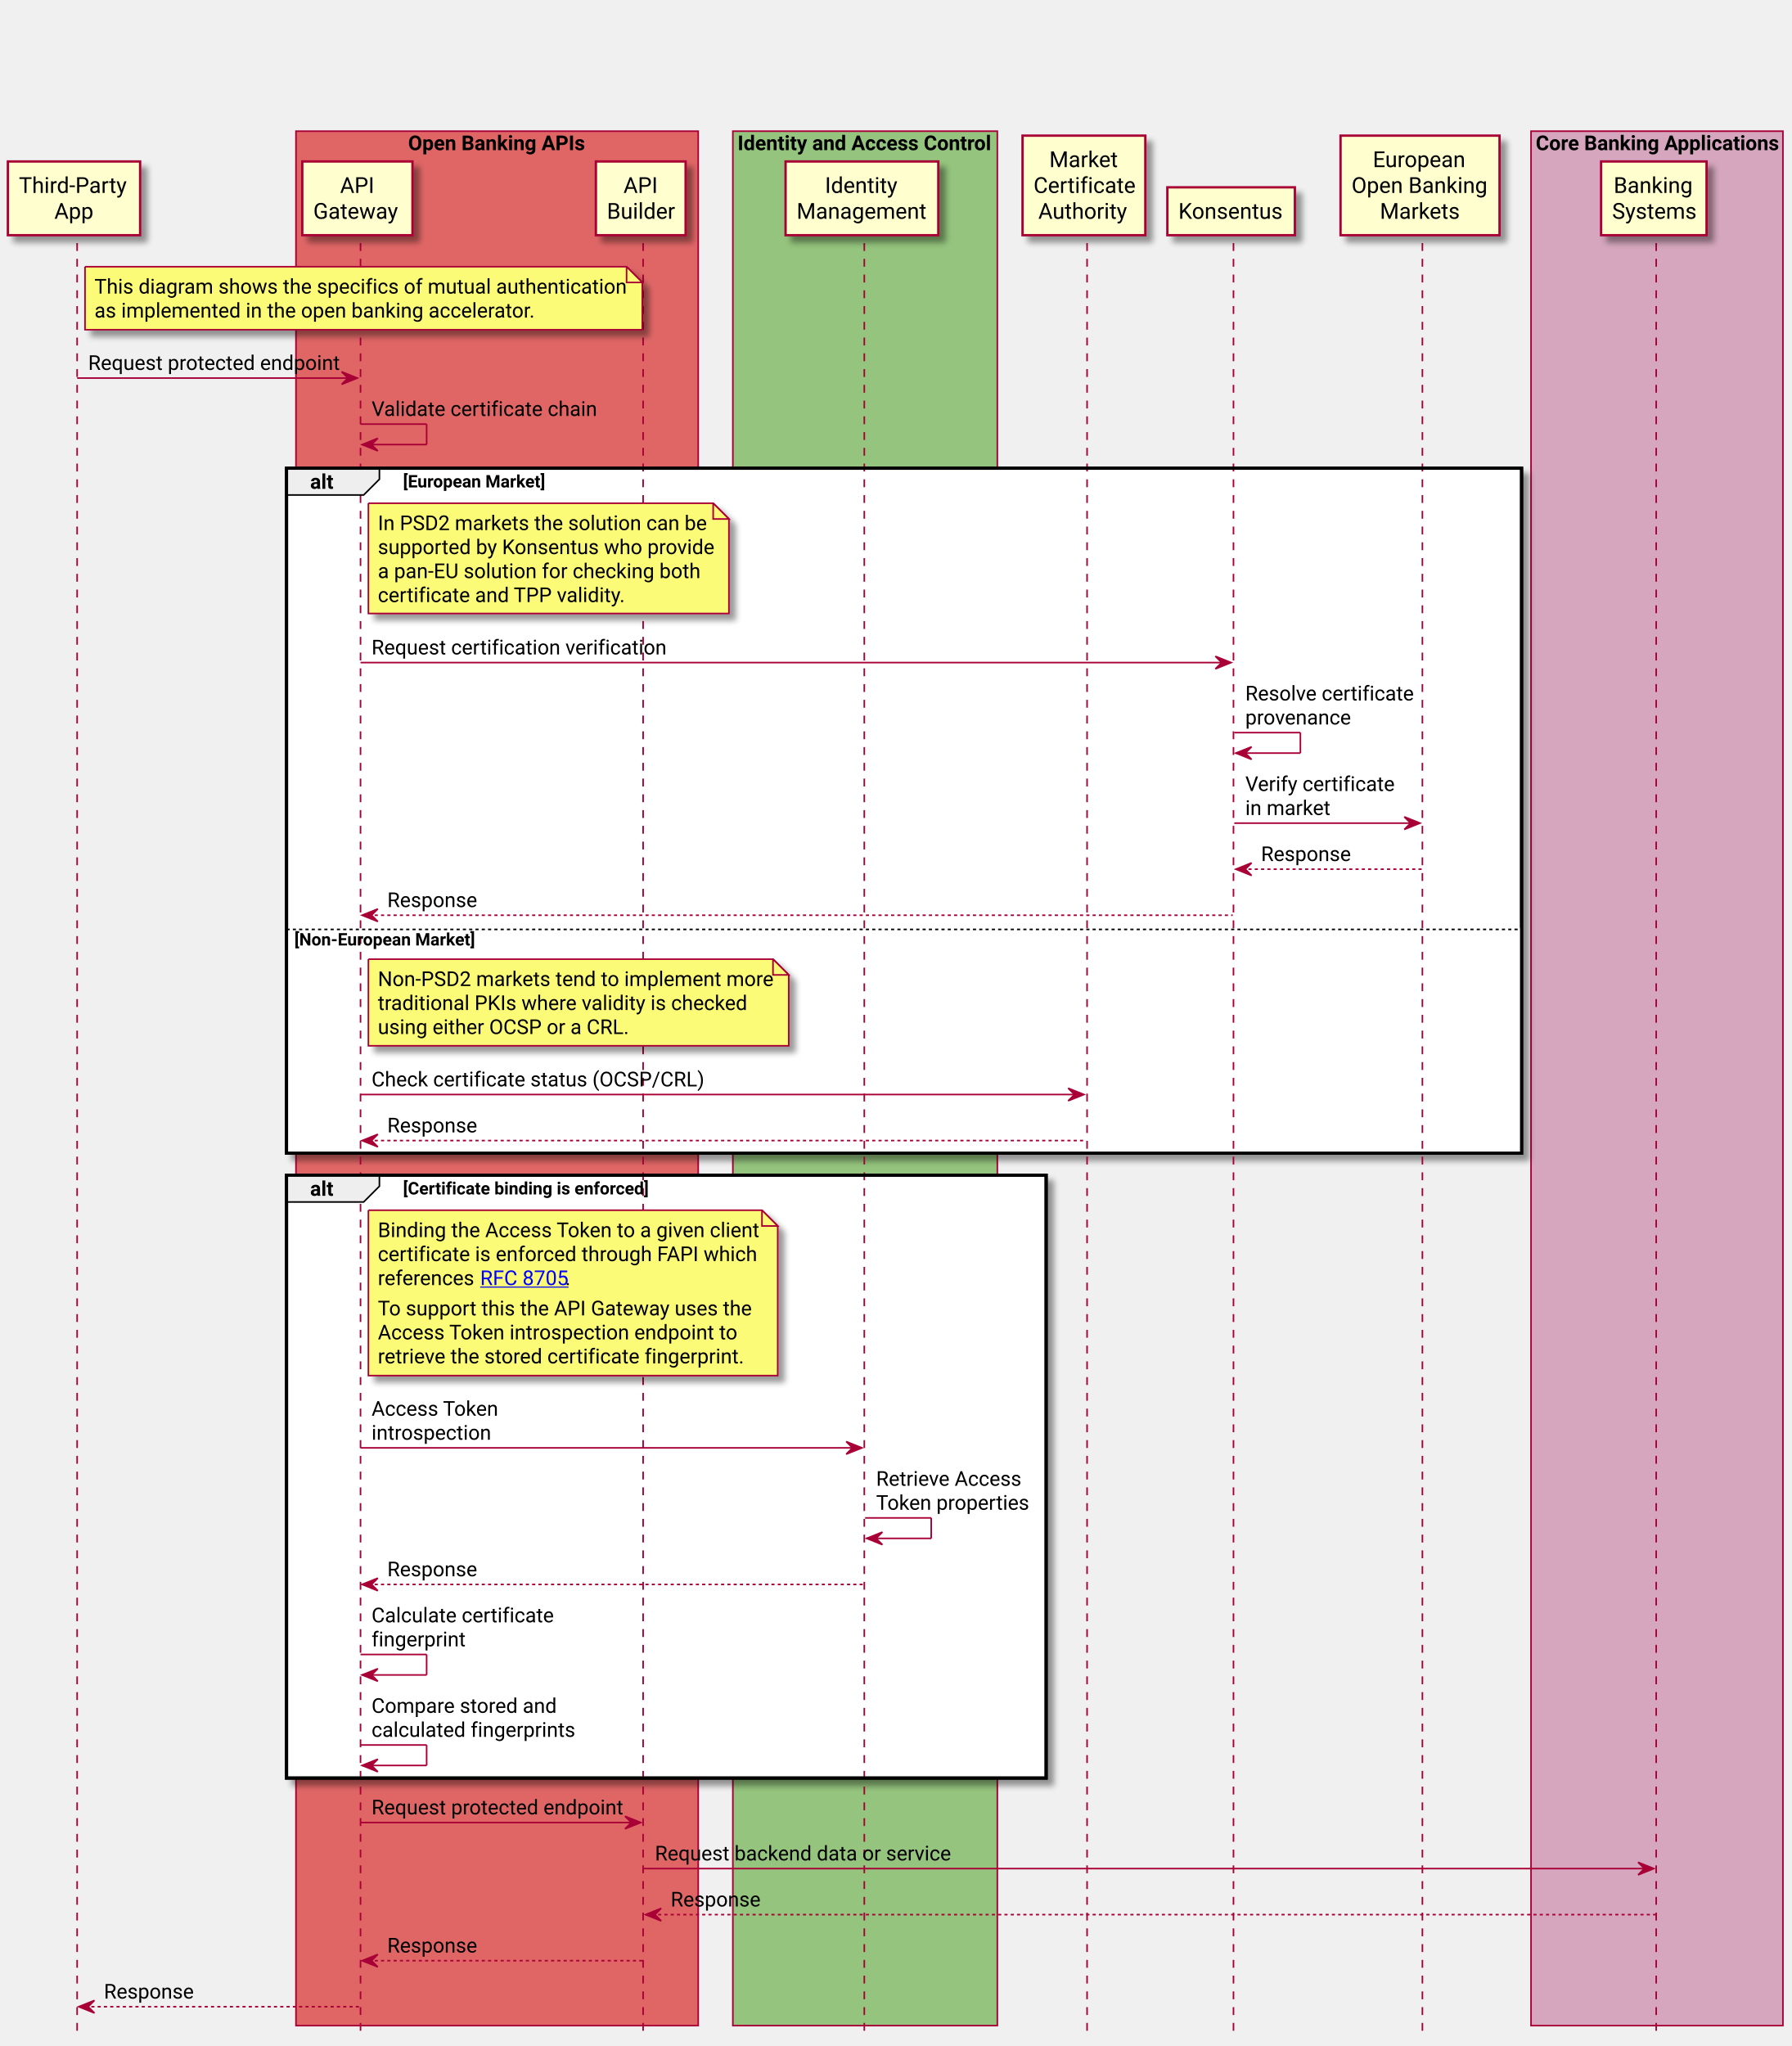
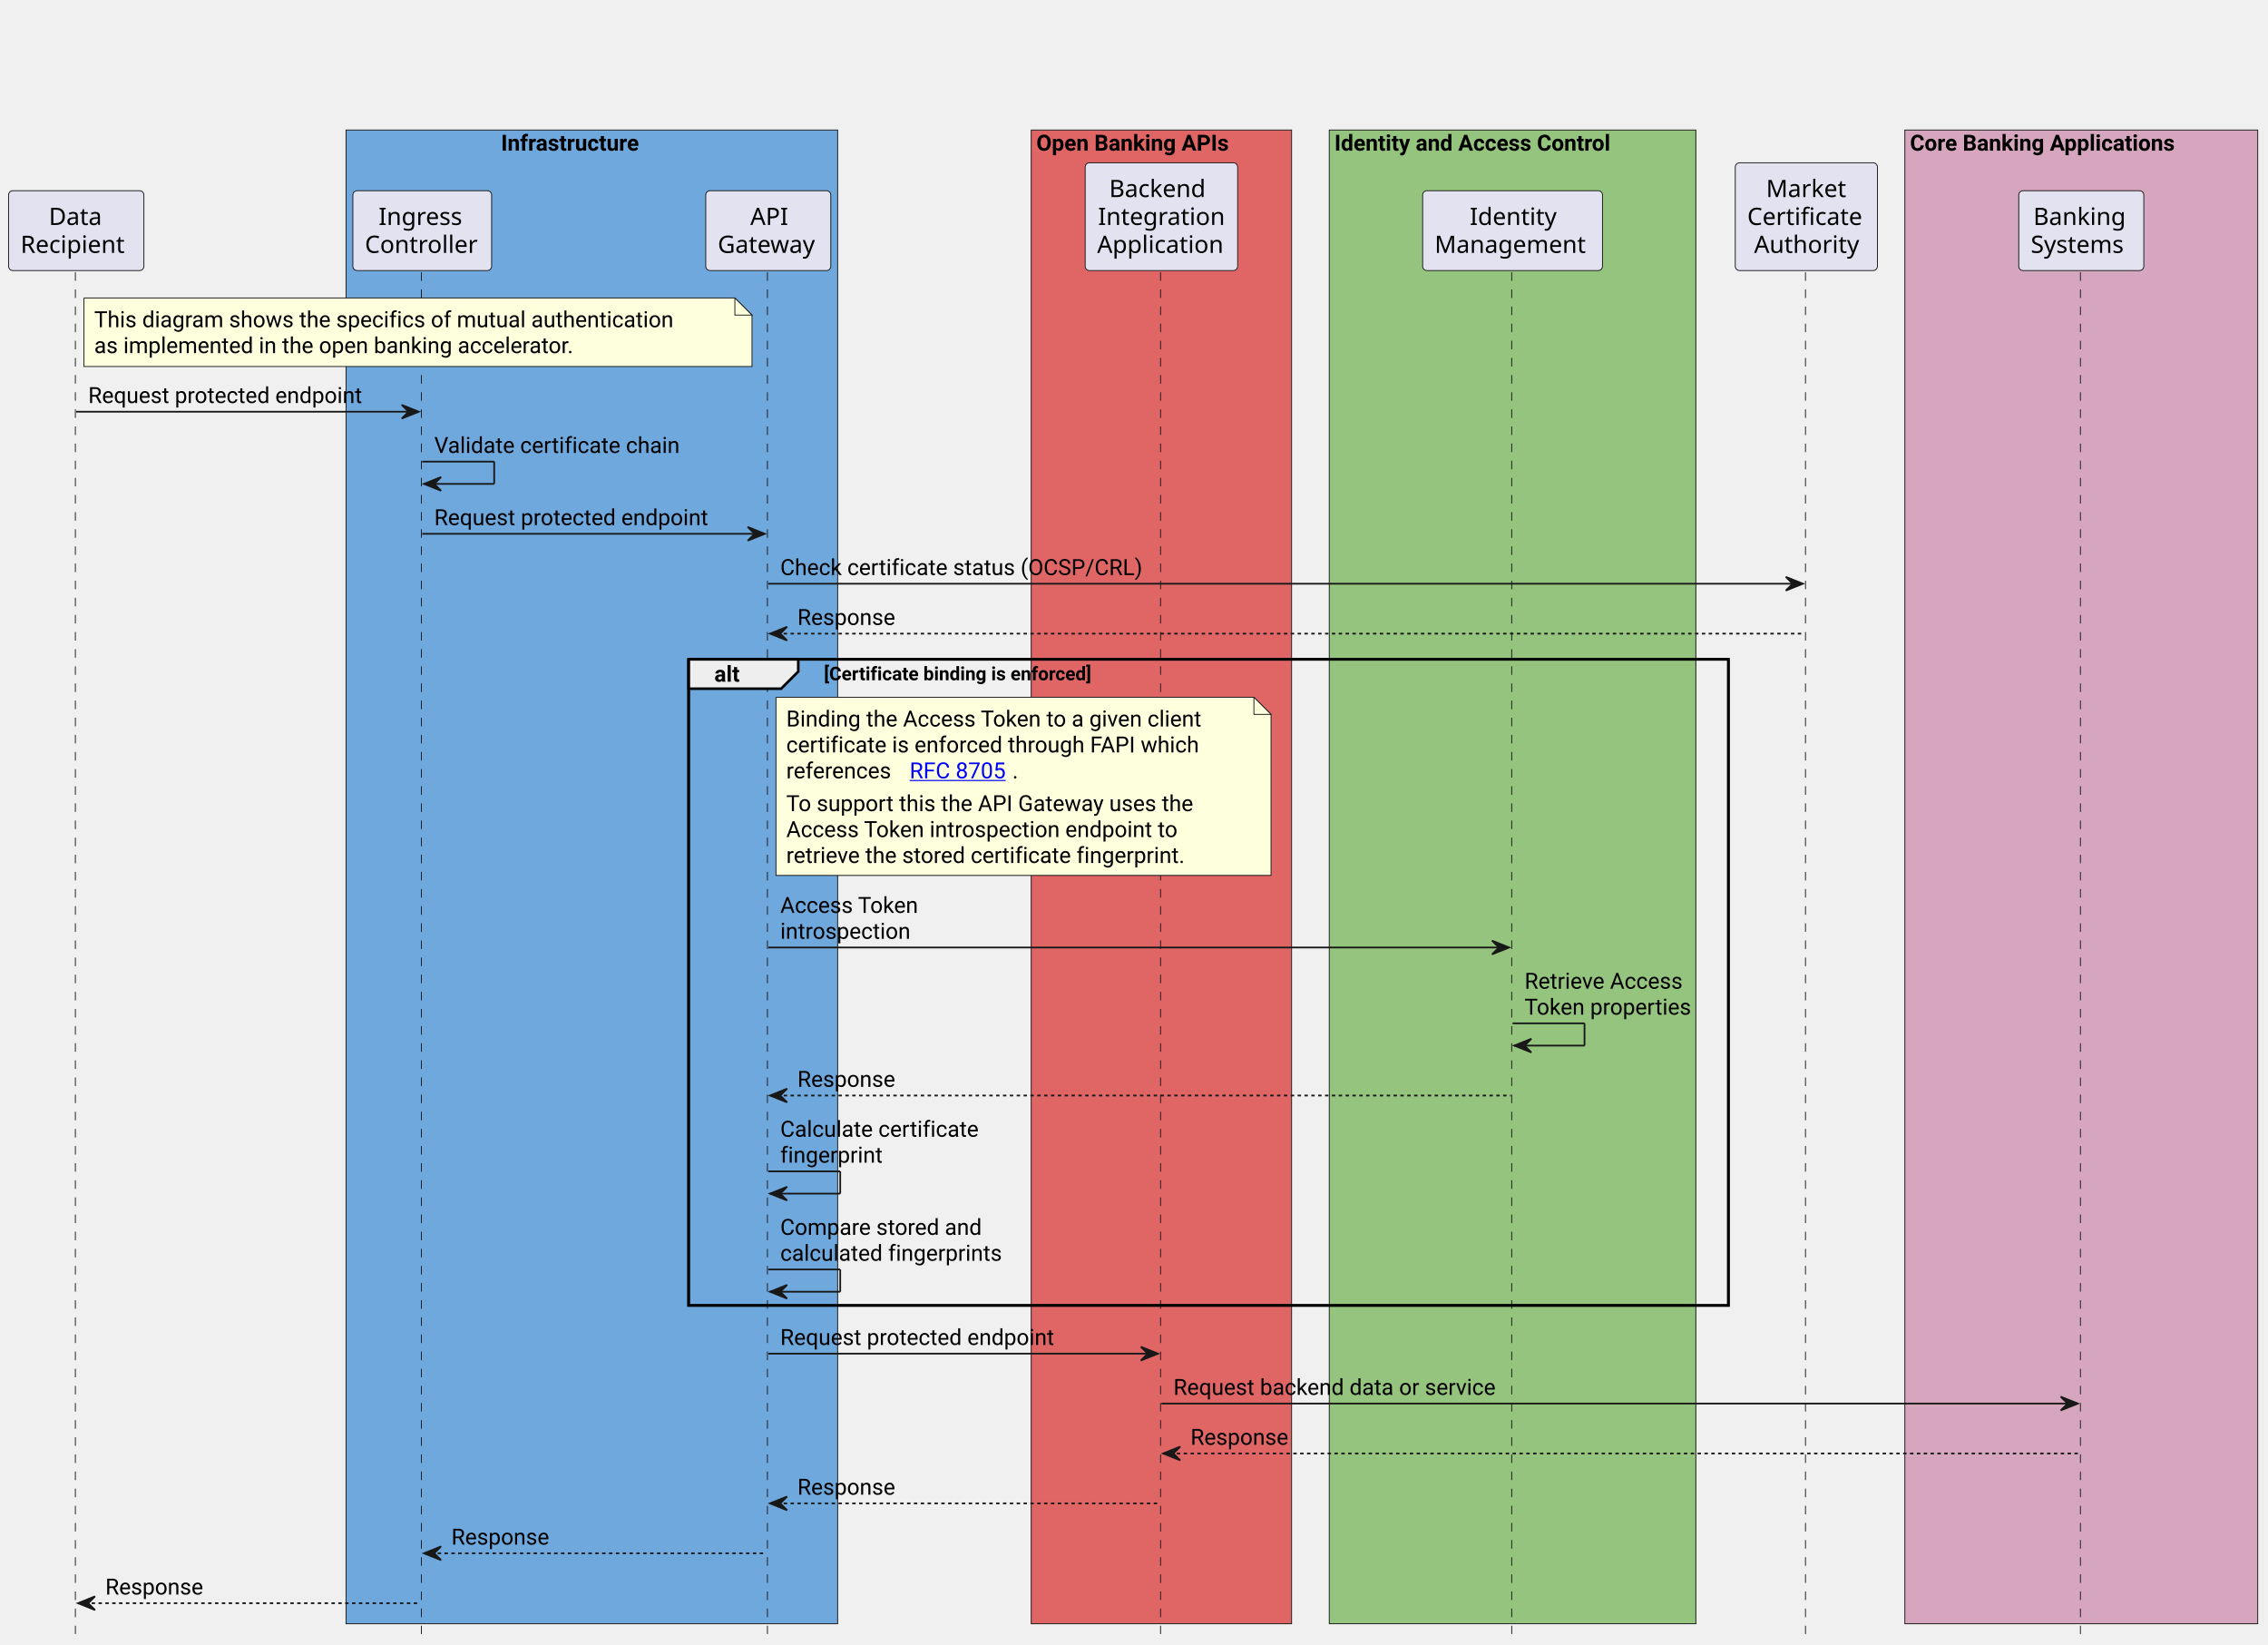
- <svg xmlns="http://www.w3.org/2000/svg" xmlns:xlink="http://www.w3.org/1999/xlink" contentScriptType="application/ecmascript" contentStyleType="text/css" height="1299px" preserveAspectRatio="none" style="width:1100px;height:1256px;background:#FFFFFF;" version="1.1" viewBox="0 0 1138 1299" width="1138px" zoomAndPan="magnify">
-   <defs>
-     <filter height="300%" id="fhrk6dgtwgi6b" width="300%" x="-1" y="-1">
-       <feGaussianBlur result="blurOut" stdDeviation="2.0" />
-       <feColorMatrix in="blurOut" result="blurOut2" type="matrix" values="0 0 0 0 0 0 0 0 0 0 0 0 0 0 0 0 0 0 .4 0" />
-       <feOffset dx="4.0" dy="4.0" in="blurOut2" result="blurOut3" />
-       <feBlend in="SourceGraphic" in2="blurOut3" mode="normal" />
-     </filter>
-   </defs>
+ <svg xmlns="http://www.w3.org/2000/svg" xmlns:xlink="http://www.w3.org/1999/xlink" contentStyleType="text/css" height="960px" preserveAspectRatio="none" style="width:1324px;height:960px;background:#FFFFFF;" version="1.1" viewBox="0 0 1324 960" width="1324px" zoomAndPan="magnify">
+   <defs />
  <g>
-     <text fill="#000000" font-family="Roboto" font-size="18" lengthAdjust="spacing" textLength="0" x="573.75" y="28.699" />
-     <text fill="#000000" font-family="Roboto" font-size="18" lengthAdjust="spacing" textLength="0" x="573.75" y="49.793" />
-     <text fill="#000000" font-family="Roboto" font-size="18" lengthAdjust="spacing" textLength="0" x="573.75" y="70.887" />
-     <rect fill="#E06666" height="1202.781" style="stroke:#A80036;stroke-width:1.0;" width="255.5" x="188" y="83.281" />
-     <text fill="#000000" font-family="Roboto" font-size="13" font-weight="bold" lengthAdjust="spacing" textLength="110" x="259.25" y="95.342">Open Banking APIs</text>
-     <rect fill="#94C47D" height="1202.781" style="stroke:#A80036;stroke-width:1.0;" width="168" x="465.5" y="83.281" />
-     <text fill="#000000" font-family="Roboto" font-size="13" font-weight="bold" lengthAdjust="spacing" textLength="159" x="468.5" y="95.342">Identity and Access Control</text>
-     <rect fill="#D5A6BD" height="1202.781" style="stroke:#A80036;stroke-width:1.0;" width="160" x="972.5" y="83.281" />
-     <text fill="#000000" font-family="Roboto" font-size="13" font-weight="bold" lengthAdjust="spacing" textLength="151" x="975.5" y="95.342">Core Banking Applications</text>
-     <rect fill="#FFFFFF" filter="url(#fhrk6dgtwgi6b)" height="434.875" style="stroke:#000000;stroke-width:2.0;" width="784.5" x="182" y="297.266" />
-     <rect fill="#FFFFFF" height="143.062" style="stroke:none;stroke-width:1.0;" width="784.5" x="182" y="589.078" />
-     <rect fill="#FFFFFF" filter="url(#fhrk6dgtwgi6b)" height="382.75" style="stroke:#000000;stroke-width:2.0;" width="482.5" x="182" y="746.141" />
-     <line style="stroke:#A80036;stroke-width:1.0;stroke-dasharray:5.0,5.0;" x1="49" x2="49" y1="154.328" y2="1292.062" />
-     <line style="stroke:#A80036;stroke-width:1.0;stroke-dasharray:5.0,5.0;" x1="229" x2="229" y1="154.328" y2="1292.062" />
-     <line style="stroke:#A80036;stroke-width:1.0;stroke-dasharray:5.0,5.0;" x1="408.5" x2="408.5" y1="154.328" y2="1292.062" />
-     <line style="stroke:#A80036;stroke-width:1.0;stroke-dasharray:5.0,5.0;" x1="549" x2="549" y1="154.328" y2="1292.062" />
-     <line style="stroke:#A80036;stroke-width:1.0;stroke-dasharray:5.0,5.0;" x1="690.5" x2="690.5" y1="154.328" y2="1292.062" />
-     <line style="stroke:#A80036;stroke-width:1.0;stroke-dasharray:5.0,5.0;" x1="783.5" x2="783.5" y1="154.328" y2="1292.062" />
-     <line style="stroke:#A80036;stroke-width:1.0;stroke-dasharray:5.0,5.0;" x1="903.5" x2="903.5" y1="154.328" y2="1292.062" />
-     <line style="stroke:#A80036;stroke-width:1.0;stroke-dasharray:5.0,5.0;" x1="1052" x2="1052" y1="154.328" y2="1292.062" />
-     <rect fill="#FEFECE" filter="url(#fhrk6dgtwgi6b)" height="46.812" style="stroke:#A80036;stroke-width:1.5;" width="84" x="5" y="102.516" />
-     <text fill="#000000" font-family="Roboto" font-size="14" lengthAdjust="spacing" textLength="70" x="12" y="122.504">Third-Party</text>
-     <text fill="#000000" font-family="Roboto" font-size="14" lengthAdjust="spacing" textLength="25" x="34.5" y="138.91">App</text>
-     <rect fill="#FEFECE" filter="url(#fhrk6dgtwgi6b)" height="46.812" style="stroke:#A80036;stroke-width:1.5;" width="70" x="192" y="102.516" />
-     <text fill="#000000" font-family="Roboto" font-size="14" lengthAdjust="spacing" textLength="22" x="216" y="122.504">API</text>
-     <text fill="#000000" font-family="Roboto" font-size="14" lengthAdjust="spacing" textLength="56" x="199" y="138.91">Gateway</text>
-     <rect fill="#FEFECE" filter="url(#fhrk6dgtwgi6b)" height="46.812" style="stroke:#A80036;stroke-width:1.5;" width="57" x="378.5" y="102.516" />
-     <text fill="#000000" font-family="Roboto" font-size="14" lengthAdjust="spacing" textLength="22" x="396" y="122.504">API</text>
-     <text fill="#000000" font-family="Roboto" font-size="14" lengthAdjust="spacing" textLength="43" x="385.5" y="138.91">Builder</text>
-     <rect fill="#FEFECE" filter="url(#fhrk6dgtwgi6b)" height="46.812" style="stroke:#A80036;stroke-width:1.5;" width="97" x="499" y="102.516" />
-     <text fill="#000000" font-family="Roboto" font-size="14" lengthAdjust="spacing" textLength="47" x="524" y="122.504">Identity</text>
-     <text fill="#000000" font-family="Roboto" font-size="14" lengthAdjust="spacing" textLength="83" x="506" y="138.91">Management</text>
-     <rect fill="#FEFECE" filter="url(#fhrk6dgtwgi6b)" height="63.219" style="stroke:#A80036;stroke-width:1.5;" width="78" x="649.5" y="86.109" />
-     <text fill="#000000" font-family="Roboto" font-size="14" lengthAdjust="spacing" textLength="44" x="666.5" y="106.098">Market</text>
-     <text fill="#000000" font-family="Roboto" font-size="14" lengthAdjust="spacing" textLength="64" x="656.5" y="122.504">Certificate</text>
-     <text fill="#000000" font-family="Roboto" font-size="14" lengthAdjust="spacing" textLength="58" x="659.5" y="138.91">Authority</text>
-     <rect fill="#FEFECE" filter="url(#fhrk6dgtwgi6b)" height="30.406" style="stroke:#A80036;stroke-width:1.5;" width="81" x="741.5" y="118.922" />
-     <text fill="#000000" font-family="Roboto" font-size="14" lengthAdjust="spacing" textLength="67" x="748.5" y="138.91">Konsentus</text>
-     <rect fill="#FEFECE" filter="url(#fhrk6dgtwgi6b)" height="63.219" style="stroke:#A80036;stroke-width:1.5;" width="101" x="851.5" y="86.109" />
-     <text fill="#000000" font-family="Roboto" font-size="14" lengthAdjust="spacing" textLength="60" x="872" y="106.098">European</text>
-     <text fill="#000000" font-family="Roboto" font-size="14" lengthAdjust="spacing" textLength="87" x="858.5" y="122.504">Open Banking</text>
-     <text fill="#000000" font-family="Roboto" font-size="14" lengthAdjust="spacing" textLength="51" x="876.5" y="138.91">Markets</text>
-     <rect fill="#FEFECE" filter="url(#fhrk6dgtwgi6b)" height="46.812" style="stroke:#A80036;stroke-width:1.5;" width="67" x="1017" y="102.516" />
-     <text fill="#000000" font-family="Roboto" font-size="14" lengthAdjust="spacing" textLength="51" x="1025" y="122.504">Banking</text>
-     <text fill="#000000" font-family="Roboto" font-size="14" lengthAdjust="spacing" textLength="53" x="1024" y="138.91">Systems</text>
-     <path d="M54,169.328 L54,209.328 L408,209.328 L408,179.328 L398,169.328 L54,169.328 " fill="#FBFB77" filter="url(#fhrk6dgtwgi6b)" style="stroke:#A80036;stroke-width:1.0;" />
-     <path d="M398,169.328 L398,179.328 L408,179.328 L398,169.328 " fill="#FBFB77" style="stroke:#A80036;stroke-width:1.0;" />
-     <text fill="#000000" font-family="Roboto" font-size="13" lengthAdjust="spacing" textLength="333" x="60" y="186.389">This diagram shows the specifics of mutual authentication</text>
-     <text fill="#000000" font-family="Roboto" font-size="13" lengthAdjust="spacing" textLength="274" x="60" y="201.623">as implemented in the open banking accelerator.</text>
-     <polygon fill="#A80036" points="217,236.031,227,240.031,217,244.031,221,240.031" style="stroke:#A80036;stroke-width:1.0;" />
-     <line style="stroke:#A80036;stroke-width:1.0;" x1="49" x2="223" y1="240.031" y2="240.031" />
-     <text fill="#000000" font-family="Roboto" font-size="13" lengthAdjust="spacing" textLength="156" x="56" y="234.857">Request protected endpoint</text>
-     <line style="stroke:#A80036;stroke-width:1.0;" x1="229" x2="271" y1="269.266" y2="269.266" />
-     <line style="stroke:#A80036;stroke-width:1.0;" x1="271" x2="271" y1="269.266" y2="282.266" />
-     <line style="stroke:#A80036;stroke-width:1.0;" x1="230" x2="271" y1="282.266" y2="282.266" />
-     <polygon fill="#A80036" points="240,278.266,230,282.266,240,286.266,236,282.266" style="stroke:#A80036;stroke-width:1.0;" />
-     <text fill="#000000" font-family="Roboto" font-size="13" lengthAdjust="spacing" textLength="141" x="236" y="264.092">Validate certificate chain</text>
-     <path d="M182,297.266 L241,297.266 L241,304.266 L231,314.266 L182,314.266 L182,297.266 " fill="#EEEEEE" style="stroke:#000000;stroke-width:1.0;" />
-     <rect fill="none" height="434.875" style="stroke:#000000;stroke-width:2.0;" width="784.5" x="182" y="297.266" />
-     <text fill="#000000" font-family="Roboto" font-size="13" font-weight="bold" lengthAdjust="spacing" textLength="14" x="197" y="310.326">alt</text>
-     <text fill="#000000" font-family="Roboto" font-size="11" font-weight="bold" lengthAdjust="spacing" textLength="91" x="256" y="309.471">[European Market]</text>
-     <path d="M234,319.5 L234,389.5 L463,389.5 L463,329.5 L453,319.5 L234,319.5 " fill="#FBFB77" filter="url(#fhrk6dgtwgi6b)" style="stroke:#A80036;stroke-width:1.0;" />
-     <path d="M453,319.5 L453,329.5 L463,329.5 L453,319.5 " fill="#FBFB77" style="stroke:#A80036;stroke-width:1.0;" />
-     <text fill="#000000" font-family="Roboto" font-size="13" lengthAdjust="spacing" textLength="206" x="240" y="336.56">In PSD2 markets the solution can be</text>
-     <text fill="#000000" font-family="Roboto" font-size="13" lengthAdjust="spacing" textLength="208" x="240" y="351.795">supported by Konsentus who provide</text>
-     <text fill="#000000" font-family="Roboto" font-size="13" lengthAdjust="spacing" textLength="200" x="240" y="367.029">a pan-EU solution for checking both</text>
-     <text fill="#000000" font-family="Roboto" font-size="13" lengthAdjust="spacing" textLength="154" x="240" y="382.264">certificate and TPP validity.</text>
-     <polygon fill="#A80036" points="772,416.672,782,420.672,772,424.672,776,420.672" style="stroke:#A80036;stroke-width:1.0;" />
-     <line style="stroke:#A80036;stroke-width:1.0;" x1="229" x2="778" y1="420.672" y2="420.672" />
-     <text fill="#000000" font-family="Roboto" font-size="13" lengthAdjust="spacing" textLength="184" x="236" y="415.498">Request certification verification</text>
-     <line style="stroke:#A80036;stroke-width:1.0;" x1="784" x2="826" y1="465.141" y2="465.141" />
-     <line style="stroke:#A80036;stroke-width:1.0;" x1="826" x2="826" y1="465.141" y2="478.141" />
-     <line style="stroke:#A80036;stroke-width:1.0;" x1="785" x2="826" y1="478.141" y2="478.141" />
-     <polygon fill="#A80036" points="795,474.141,785,478.141,795,482.141,791,478.141" style="stroke:#A80036;stroke-width:1.0;" />
-     <text fill="#000000" font-family="Roboto" font-size="13" lengthAdjust="spacing" textLength="106" x="791" y="444.732">Resolve certificate</text>
-     <text fill="#000000" font-family="Roboto" font-size="13" lengthAdjust="spacing" textLength="66" x="791" y="459.967">provenance</text>
-     <polygon fill="#A80036" points="892,518.609,902,522.609,892,526.609,896,522.609" style="stroke:#A80036;stroke-width:1.0;" />
-     <line style="stroke:#A80036;stroke-width:1.0;" x1="784" x2="898" y1="522.609" y2="522.609" />
-     <text fill="#000000" font-family="Roboto" font-size="13" lengthAdjust="spacing" textLength="94" x="791" y="502.201">Verify certificate</text>
-     <text fill="#000000" font-family="Roboto" font-size="13" lengthAdjust="spacing" textLength="53" x="791" y="517.436">in market</text>
-     <polygon fill="#A80036" points="795,547.844,785,551.844,795,555.844,791,551.844" style="stroke:#A80036;stroke-width:1.0;" />
-     <line style="stroke:#A80036;stroke-width:1.0;stroke-dasharray:2.0,2.0;" x1="789" x2="903" y1="551.844" y2="551.844" />
-     <text fill="#000000" font-family="Roboto" font-size="13" lengthAdjust="spacing" textLength="57" x="801" y="546.67">Response</text>
-     <polygon fill="#A80036" points="240,577.078,230,581.078,240,585.078,236,581.078" style="stroke:#A80036;stroke-width:1.0;" />
-     <line style="stroke:#A80036;stroke-width:1.0;stroke-dasharray:2.0,2.0;" x1="234" x2="783" y1="581.078" y2="581.078" />
-     <text fill="#000000" font-family="Roboto" font-size="13" lengthAdjust="spacing" textLength="57" x="246" y="575.904">Response</text>
-     <line style="stroke:#000000;stroke-width:1.0;stroke-dasharray:2.0,2.0;" x1="182" x2="966.5" y1="590.078" y2="590.078" />
-     <text fill="#000000" font-family="Roboto" font-size="11" font-weight="bold" lengthAdjust="spacing" textLength="115" x="187" y="600.283">[Non-European Market]</text>
-     <path d="M234,608.969 L234,663.969 L501,663.969 L501,618.969 L491,608.969 L234,608.969 " fill="#FBFB77" filter="url(#fhrk6dgtwgi6b)" style="stroke:#A80036;stroke-width:1.0;" />
-     <path d="M491,608.969 L491,618.969 L501,618.969 L491,608.969 " fill="#FBFB77" style="stroke:#A80036;stroke-width:1.0;" />
-     <text fill="#000000" font-family="Roboto" font-size="13" lengthAdjust="spacing" textLength="246" x="240" y="626.029">Non-PSD2 markets tend to implement more</text>
-     <text fill="#000000" font-family="Roboto" font-size="13" lengthAdjust="spacing" textLength="231" x="240" y="641.264">traditional PKIs where validity is checked</text>
-     <text fill="#000000" font-family="Roboto" font-size="13" lengthAdjust="spacing" textLength="155" x="240" y="656.498">using either OCSP or a CRL.</text>
-     <polygon fill="#A80036" points="678.5,690.906,688.5,694.906,678.5,698.906,682.5,694.906" style="stroke:#A80036;stroke-width:1.0;" />
-     <line style="stroke:#A80036;stroke-width:1.0;" x1="229" x2="684.5" y1="694.906" y2="694.906" />
-     <text fill="#000000" font-family="Roboto" font-size="13" lengthAdjust="spacing" textLength="209" x="236" y="689.732">Check certificate status (OCSP/CRL)</text>
-     <polygon fill="#A80036" points="240,720.141,230,724.141,240,728.141,236,724.141" style="stroke:#A80036;stroke-width:1.0;" />
-     <line style="stroke:#A80036;stroke-width:1.0;stroke-dasharray:2.0,2.0;" x1="234" x2="689.5" y1="724.141" y2="724.141" />
-     <text fill="#000000" font-family="Roboto" font-size="13" lengthAdjust="spacing" textLength="57" x="246" y="718.967">Response</text>
-     <path d="M182,746.141 L241,746.141 L241,753.141 L231,763.141 L182,763.141 L182,746.141 " fill="#EEEEEE" style="stroke:#000000;stroke-width:1.0;" />
-     <rect fill="none" height="382.75" style="stroke:#000000;stroke-width:2.0;" width="482.5" x="182" y="746.141" />
-     <text fill="#000000" font-family="Roboto" font-size="13" font-weight="bold" lengthAdjust="spacing" textLength="14" x="197" y="759.201">alt</text>
-     <text fill="#000000" font-family="Roboto" font-size="11" font-weight="bold" lengthAdjust="spacing" textLength="157" x="256" y="758.346">[Certificate binding is enforced]</text>
-     <path d="M234,768.375 L234,873.375 L494,873.375 L494,778.375 L484,768.375 L234,768.375 " fill="#FBFB77" filter="url(#fhrk6dgtwgi6b)" style="stroke:#A80036;stroke-width:1.0;" />
-     <path d="M484,768.375 L484,778.375 L494,778.375 L484,768.375 " fill="#FBFB77" style="stroke:#A80036;stroke-width:1.0;" />
-     <text fill="#000000" font-family="Roboto" font-size="13" lengthAdjust="spacing" textLength="239" x="240" y="785.436">Binding the Access Token to a given client</text>
-     <text fill="#000000" font-family="Roboto" font-size="13" lengthAdjust="spacing" textLength="238" x="240" y="800.67">certificate is enforced through FAPI which</text>
-     <text fill="#000000" font-family="Roboto" font-size="13" lengthAdjust="spacing" textLength="62" x="240" y="815.904">references</text>
+     <rect fill="none" height="58.891" id="_title" style="stroke:none;stroke-width:1.0;" width="15" x="656.5" y="10" />
+     <text fill="#000000" font-family="Roboto" font-size="14" font-weight="bold" lengthAdjust="spacing" textLength="5" x="661.5" y="27.995"> </text>
+     <text fill="#000000" font-family="Roboto" font-size="14" font-weight="bold" lengthAdjust="spacing" textLength="5" x="661.5" y="44.292"> </text>
+     <text fill="#000000" font-family="Roboto" font-size="14" font-weight="bold" lengthAdjust="spacing" textLength="5" x="661.5" y="60.589"> </text>
+     <rect fill="#6FA8DC" height="871.875" style="stroke:#181818;stroke-width:0.5;" width="287" x="202" y="75.891" />
+     <text fill="#000000" font-family="Roboto" font-size="13" font-weight="bold" lengthAdjust="spacing" textLength="101" x="292.5" y="87.957">Infrastructure</text>
+     <rect fill="#E06666" height="871.875" style="stroke:#181818;stroke-width:0.5;" width="152" x="602" y="75.891" />
+     <text fill="#000000" font-family="Roboto" font-size="13" font-weight="bold" lengthAdjust="spacing" textLength="141" x="605" y="87.957">Open Banking APIs</text>
+     <rect fill="#94C47D" height="871.875" style="stroke:#181818;stroke-width:0.5;" width="214" x="776" y="75.891" />
+     <text fill="#000000" font-family="Roboto" font-size="13" font-weight="bold" lengthAdjust="spacing" textLength="203" x="779" y="87.957">Identity and Access Control</text>
+     <rect fill="#D5A6BD" height="871.875" style="stroke:#181818;stroke-width:0.5;" width="206" x="1112" y="75.891" />
+     <text fill="#000000" font-family="Roboto" font-size="13" font-weight="bold" lengthAdjust="spacing" textLength="195" x="1115" y="87.957">Core Banking Applications</text>
+     <rect fill="none" height="377.125" style="stroke:#000000;stroke-width:1.5;" width="607" x="402" y="384.844" />
+     <line style="stroke:#181818;stroke-width:0.5;stroke-dasharray:5.0,5.0;" x1="44" x2="44" y1="158.914" y2="953.766" />
+     <line style="stroke:#181818;stroke-width:0.5;stroke-dasharray:5.0,5.0;" x1="246" x2="246" y1="158.914" y2="953.766" />
+     <line style="stroke:#181818;stroke-width:0.5;stroke-dasharray:5.0,5.0;" x1="448" x2="448" y1="158.914" y2="953.766" />
+     <line style="stroke:#181818;stroke-width:0.5;stroke-dasharray:5.0,5.0;" x1="677.5" x2="677.5" y1="158.914" y2="953.766" />
+     <line style="stroke:#181818;stroke-width:0.5;stroke-dasharray:5.0,5.0;" x1="882.5" x2="882.5" y1="158.914" y2="953.766" />
+     <line style="stroke:#181818;stroke-width:0.5;stroke-dasharray:5.0,5.0;" x1="1054" x2="1054" y1="158.914" y2="953.766" />
+     <line style="stroke:#181818;stroke-width:0.5;stroke-dasharray:5.0,5.0;" x1="1214.5" x2="1214.5" y1="158.914" y2="953.766" />
+     <rect fill="#E2E2F0" height="46.594" rx="2.5" ry="2.5" style="stroke:#181818;stroke-width:0.5;" width="79" x="5" y="111.32" />
+     <text fill="#000000" font-family="sans-serif" font-size="14" lengthAdjust="spacing" textLength="32" x="28.5" y="131.315">Data</text>
+     <text fill="#000000" font-family="sans-serif" font-size="14" lengthAdjust="spacing" textLength="65" x="12" y="147.612">Recipient</text>
+     <rect fill="#E2E2F0" height="46.594" rx="2.5" ry="2.5" style="stroke:#181818;stroke-width:0.5;" width="81" x="206" y="111.32" />
+     <text fill="#000000" font-family="sans-serif" font-size="14" lengthAdjust="spacing" textLength="51" x="221" y="131.315">Ingress</text>
+     <text fill="#000000" font-family="sans-serif" font-size="14" lengthAdjust="spacing" textLength="67" x="213" y="147.612">Controller</text>
+     <rect fill="#E2E2F0" height="46.594" rx="2.5" ry="2.5" style="stroke:#181818;stroke-width:0.5;" width="73" x="412" y="111.32" />
+     <text fill="#000000" font-family="sans-serif" font-size="14" lengthAdjust="spacing" textLength="21" x="438" y="131.315">API</text>
+     <text fill="#000000" font-family="sans-serif" font-size="14" lengthAdjust="spacing" textLength="59" x="419" y="147.612">Gateway</text>
+     <rect fill="#E2E2F0" height="62.891" rx="2.5" ry="2.5" style="stroke:#181818;stroke-width:0.5;" width="89" x="633.5" y="95.023" />
+     <text fill="#000000" font-family="sans-serif" font-size="14" lengthAdjust="spacing" textLength="61" x="647.5" y="115.019">Backend</text>
+     <text fill="#000000" font-family="sans-serif" font-size="14" lengthAdjust="spacing" textLength="74" x="641" y="131.315">Integration</text>
+     <text fill="#000000" font-family="sans-serif" font-size="14" lengthAdjust="spacing" textLength="75" x="640.5" y="147.612">Application</text>
+     <rect fill="#E2E2F0" height="46.594" rx="2.5" ry="2.5" style="stroke:#181818;stroke-width:0.5;" width="105" x="830.5" y="111.32" />
+     <text fill="#000000" font-family="sans-serif" font-size="14" lengthAdjust="spacing" textLength="50" x="858" y="131.315">Identity</text>
+     <text fill="#000000" font-family="sans-serif" font-size="14" lengthAdjust="spacing" textLength="91" x="837.5" y="147.612">Management</text>
+     <rect fill="#E2E2F0" height="62.891" rx="2.5" ry="2.5" style="stroke:#181818;stroke-width:0.5;" width="83" x="1013" y="95.023" />
+     <text fill="#000000" font-family="sans-serif" font-size="14" lengthAdjust="spacing" textLength="47" x="1031" y="115.019">Market</text>
+     <text fill="#000000" font-family="sans-serif" font-size="14" lengthAdjust="spacing" textLength="69" x="1020" y="131.315">Certificate</text>
+     <text fill="#000000" font-family="sans-serif" font-size="14" lengthAdjust="spacing" textLength="61" x="1024" y="147.612">Authority</text>
+     <rect fill="#E2E2F0" height="46.594" rx="2.5" ry="2.5" style="stroke:#181818;stroke-width:0.5;" width="73" x="1178.5" y="111.32" />
+     <text fill="#000000" font-family="sans-serif" font-size="14" lengthAdjust="spacing" textLength="56" x="1187" y="131.315">Banking</text>
+     <text fill="#000000" font-family="sans-serif" font-size="14" lengthAdjust="spacing" textLength="59" x="1185.5" y="147.612">Systems</text>
+     <path d="M49,173.914 L49,213.914 L439,213.914 L439,183.914 L429,173.914 L49,173.914 " fill="#FEFFDD" style="stroke:#181818;stroke-width:0.5;" />
+     <path d="M429,173.914 L429,183.914 L439,183.914 L429,173.914 " fill="#FEFFDD" style="stroke:#181818;stroke-width:0.5;" />
+     <text fill="#000000" font-family="Roboto" font-size="13" lengthAdjust="spacing" textLength="369" x="55" y="190.981">This diagram shows the specifics of mutual authentication</text>
+     <text fill="#000000" font-family="Roboto" font-size="13" lengthAdjust="spacing" textLength="314" x="55" y="206.114">as implemented in the open banking accelerator.</text>
+     <polygon fill="#181818" points="234.5,236.312,244.5,240.312,234.5,244.312,238.5,240.312" style="stroke:#181818;stroke-width:1.0;" />
+     <line style="stroke:#181818;stroke-width:1.0;" x1="44.5" x2="240.5" y1="240.312" y2="240.312" />
+     <text fill="#000000" font-family="Roboto" font-size="13" lengthAdjust="spacing" textLength="178" x="51.5" y="235.247">Request protected endpoint</text>
+     <line style="stroke:#181818;stroke-width:1.0;" x1="246.5" x2="288.5" y1="269.445" y2="269.445" />
+     <line style="stroke:#181818;stroke-width:1.0;" x1="288.5" x2="288.5" y1="269.445" y2="282.445" />
+     <line style="stroke:#181818;stroke-width:1.0;" x1="247.5" x2="288.5" y1="282.445" y2="282.445" />
+     <polygon fill="#181818" points="257.5,278.445,247.5,282.445,257.5,286.445,253.5,282.445" style="stroke:#181818;stroke-width:1.0;" />
+     <text fill="#000000" font-family="Roboto" font-size="13" lengthAdjust="spacing" textLength="157" x="253.5" y="264.379">Validate certificate chain</text>
+     <polygon fill="#181818" points="436.5,307.578,446.5,311.578,436.5,315.578,440.5,311.578" style="stroke:#181818;stroke-width:1.0;" />
+     <line style="stroke:#181818;stroke-width:1.0;" x1="246.5" x2="442.5" y1="311.578" y2="311.578" />
+     <text fill="#000000" font-family="Roboto" font-size="13" lengthAdjust="spacing" textLength="178" x="253.5" y="306.512">Request protected endpoint</text>
+     <polygon fill="#181818" points="1042.5,336.711,1052.5,340.711,1042.5,344.711,1046.5,340.711" style="stroke:#181818;stroke-width:1.0;" />
+     <line style="stroke:#181818;stroke-width:1.0;" x1="448.5" x2="1048.5" y1="340.711" y2="340.711" />
+     <text fill="#000000" font-family="Roboto" font-size="13" lengthAdjust="spacing" textLength="228" x="455.5" y="335.645">Check certificate status (OCSP/CRL)</text>
+     <polygon fill="#181818" points="459.5,365.844,449.5,369.844,459.5,373.844,455.5,369.844" style="stroke:#181818;stroke-width:1.0;" />
+     <line style="stroke:#181818;stroke-width:1.0;stroke-dasharray:2.0,2.0;" x1="453.5" x2="1053.5" y1="369.844" y2="369.844" />
+     <text fill="#000000" font-family="Roboto" font-size="13" lengthAdjust="spacing" textLength="62" x="465.5" y="364.778">Response</text>
+     <path d="M402,384.844 L466,384.844 L466,391.977 L456,401.977 L402,401.977 L402,384.844 " fill="#EEEEEE" style="stroke:#000000;stroke-width:1.5;" />
+     <rect fill="none" height="377.125" style="stroke:#000000;stroke-width:1.5;" width="607" x="402" y="384.844" />
+     <text fill="#000000" font-family="Roboto" font-size="13" font-weight="bold" lengthAdjust="spacing" textLength="19" x="417" y="397.911">alt</text>
+     <text fill="#000000" font-family="Roboto" font-size="11" font-weight="bold" lengthAdjust="spacing" textLength="206" x="481" y="397.054">[Certificate binding is enforced]</text>
+     <path d="M453,406.977 L453,510.977 L742,510.977 L742,416.977 L732,406.977 L453,406.977 " fill="#FEFFDD" style="stroke:#181818;stroke-width:0.5;" />
+     <path d="M732,406.977 L732,416.977 L742,416.977 L732,406.977 " fill="#FEFFDD" style="stroke:#181818;stroke-width:0.5;" />
+     <text fill="#000000" font-family="Roboto" font-size="13" lengthAdjust="spacing" textLength="268" x="459" y="424.043">Binding the Access Token to a given client</text>
+     <text fill="#000000" font-family="Roboto" font-size="13" lengthAdjust="spacing" textLength="261" x="459" y="439.176">certificate is enforced through FAPI which</text>
+     <text fill="#000000" font-family="Roboto" font-size="13" lengthAdjust="spacing" textLength="68" x="459" y="454.309">references</text>
    <a href="https://datatracker.ietf.org/doc/html/rfc8705" target="_top" title="https://datatracker.ietf.org/doc/html/rfc8705" xlink:actuate="onRequest" xlink:href="https://datatracker.ietf.org/doc/html/rfc8705" xlink:show="new" xlink:title="https://datatracker.ietf.org/doc/html/rfc8705" xlink:type="simple">
-       <text fill="#0000FF" font-family="Roboto" font-size="13" lengthAdjust="spacing" text-decoration="underline" textLength="54" x="305" y="815.904">RFC 8705</text>
+       <text fill="#0000FF" font-family="Roboto" font-size="13" lengthAdjust="spacing" text-decoration="underline" textLength="60" x="531" y="454.309">RFC 8705</text>
    </a>
-     <text fill="#000000" font-family="Roboto" font-size="13" lengthAdjust="spacing" textLength="3" x="359" y="815.904">.</text>
-     <line style="stroke:#000000;stroke-width:1.0;" x1="240" x2="240" y1="821.078" y2="821.078" />
-     <line style="stroke:#000000;stroke-width:1.0;" x1="240" x2="240" y1="821.078" y2="821.078" />
-     <line style="stroke:#000000;stroke-width:1.0;" x1="240" x2="240" y1="821.078" y2="821.078" />
-     <text fill="#000000" font-family="Roboto" font-size="13" lengthAdjust="spacing" textLength="234" x="240" y="835.139">To support this the API Gateway uses the</text>
-     <text fill="#000000" font-family="Roboto" font-size="13" lengthAdjust="spacing" textLength="225" x="240" y="850.373">Access Token introspection endpoint to</text>
-     <text fill="#000000" font-family="Roboto" font-size="13" lengthAdjust="spacing" textLength="227" x="240" y="865.607">retrieve the stored certificate fingerprint.</text>
-     <polygon fill="#A80036" points="537.5,915.25,547.5,919.25,537.5,923.25,541.5,919.25" style="stroke:#A80036;stroke-width:1.0;" />
-     <line style="stroke:#A80036;stroke-width:1.0;" x1="229" x2="543.5" y1="919.25" y2="919.25" />
-     <text fill="#000000" font-family="Roboto" font-size="13" lengthAdjust="spacing" textLength="82" x="236" y="898.842">Access Token</text>
-     <text fill="#000000" font-family="Roboto" font-size="13" lengthAdjust="spacing" textLength="74" x="236" y="914.076">introspection</text>
-     <line style="stroke:#A80036;stroke-width:1.0;" x1="549.5" x2="591.5" y1="963.719" y2="963.719" />
-     <line style="stroke:#A80036;stroke-width:1.0;" x1="591.5" x2="591.5" y1="963.719" y2="976.719" />
-     <line style="stroke:#A80036;stroke-width:1.0;" x1="550.5" x2="591.5" y1="976.719" y2="976.719" />
-     <polygon fill="#A80036" points="560.5,972.719,550.5,976.719,560.5,980.719,556.5,976.719" style="stroke:#A80036;stroke-width:1.0;" />
-     <text fill="#000000" font-family="Roboto" font-size="13" lengthAdjust="spacing" textLength="92" x="556.5" y="943.311">Retrieve Access</text>
-     <text fill="#000000" font-family="Roboto" font-size="13" lengthAdjust="spacing" textLength="96" x="556.5" y="958.545">Token properties</text>
-     <polygon fill="#A80036" points="240,1001.953,230,1005.953,240,1009.953,236,1005.953" style="stroke:#A80036;stroke-width:1.0;" />
-     <line style="stroke:#A80036;stroke-width:1.0;stroke-dasharray:2.0,2.0;" x1="234" x2="548.5" y1="1005.953" y2="1005.953" />
-     <text fill="#000000" font-family="Roboto" font-size="13" lengthAdjust="spacing" textLength="57" x="246" y="1000.779">Response</text>
-     <line style="stroke:#A80036;stroke-width:1.0;" x1="229" x2="271" y1="1050.422" y2="1050.422" />
-     <line style="stroke:#A80036;stroke-width:1.0;" x1="271" x2="271" y1="1050.422" y2="1063.422" />
-     <line style="stroke:#A80036;stroke-width:1.0;" x1="230" x2="271" y1="1063.422" y2="1063.422" />
-     <polygon fill="#A80036" points="240,1059.422,230,1063.422,240,1067.422,236,1063.422" style="stroke:#A80036;stroke-width:1.0;" />
-     <text fill="#000000" font-family="Roboto" font-size="13" lengthAdjust="spacing" textLength="114" x="236" y="1030.014">Calculate certificate</text>
-     <text fill="#000000" font-family="Roboto" font-size="13" lengthAdjust="spacing" textLength="58" x="236" y="1045.248">fingerprint</text>
-     <line style="stroke:#A80036;stroke-width:1.0;" x1="229" x2="271" y1="1107.891" y2="1107.891" />
-     <line style="stroke:#A80036;stroke-width:1.0;" x1="271" x2="271" y1="1107.891" y2="1120.891" />
-     <line style="stroke:#A80036;stroke-width:1.0;" x1="230" x2="271" y1="1120.891" y2="1120.891" />
-     <polygon fill="#A80036" points="240,1116.891,230,1120.891,240,1124.891,236,1120.891" style="stroke:#A80036;stroke-width:1.0;" />
-     <text fill="#000000" font-family="Roboto" font-size="13" lengthAdjust="spacing" textLength="114" x="236" y="1087.482">Compare stored and</text>
-     <text fill="#000000" font-family="Roboto" font-size="13" lengthAdjust="spacing" textLength="127" x="236" y="1102.717">calculated fingerprints</text>
-     <polygon fill="#A80036" points="397,1153.125,407,1157.125,397,1161.125,401,1157.125" style="stroke:#A80036;stroke-width:1.0;" />
-     <line style="stroke:#A80036;stroke-width:1.0;" x1="229" x2="403" y1="1157.125" y2="1157.125" />
-     <text fill="#000000" font-family="Roboto" font-size="13" lengthAdjust="spacing" textLength="156" x="236" y="1151.951">Request protected endpoint</text>
-     <polygon fill="#A80036" points="1040.5,1182.359,1050.5,1186.359,1040.5,1190.359,1044.5,1186.359" style="stroke:#A80036;stroke-width:1.0;" />
-     <line style="stroke:#A80036;stroke-width:1.0;" x1="409" x2="1046.5" y1="1186.359" y2="1186.359" />
-     <text fill="#000000" font-family="Roboto" font-size="13" lengthAdjust="spacing" textLength="185" x="416" y="1181.186">Request backend data or service</text>
-     <polygon fill="#A80036" points="420,1211.594,410,1215.594,420,1219.594,416,1215.594" style="stroke:#A80036;stroke-width:1.0;" />
-     <line style="stroke:#A80036;stroke-width:1.0;stroke-dasharray:2.0,2.0;" x1="414" x2="1051.5" y1="1215.594" y2="1215.594" />
-     <text fill="#000000" font-family="Roboto" font-size="13" lengthAdjust="spacing" textLength="57" x="426" y="1210.42">Response</text>
-     <polygon fill="#A80036" points="240,1240.828,230,1244.828,240,1248.828,236,1244.828" style="stroke:#A80036;stroke-width:1.0;" />
-     <line style="stroke:#A80036;stroke-width:1.0;stroke-dasharray:2.0,2.0;" x1="234" x2="408" y1="1244.828" y2="1244.828" />
-     <text fill="#000000" font-family="Roboto" font-size="13" lengthAdjust="spacing" textLength="57" x="246" y="1239.654">Response</text>
-     <polygon fill="#A80036" points="60,1270.062,50,1274.062,60,1278.062,56,1274.062" style="stroke:#A80036;stroke-width:1.0;" />
-     <line style="stroke:#A80036;stroke-width:1.0;stroke-dasharray:2.0,2.0;" x1="54" x2="228" y1="1274.062" y2="1274.062" />
-     <text fill="#000000" font-family="Roboto" font-size="13" lengthAdjust="spacing" textLength="57" x="66" y="1268.889">Response</text>
+     <text fill="#000000" font-family="Roboto" font-size="13" lengthAdjust="spacing" textLength="4" x="591" y="454.309">.</text>
+     <line style="stroke:#000000;stroke-width:0.5;" x1="459" x2="459" y1="459.375" y2="459.375" />
+     <line style="stroke:#000000;stroke-width:0.5;" x1="459" x2="459" y1="459.375" y2="459.375" />
+     <line style="stroke:#000000;stroke-width:0.5;" x1="459" x2="459" y1="459.375" y2="459.375" />
+     <text fill="#000000" font-family="Roboto" font-size="13" lengthAdjust="spacing" textLength="262" x="459" y="473.442">To support this the API Gateway uses the</text>
+     <text fill="#000000" font-family="Roboto" font-size="13" lengthAdjust="spacing" textLength="251" x="459" y="488.575">Access Token introspection endpoint to</text>
+     <text fill="#000000" font-family="Roboto" font-size="13" lengthAdjust="spacing" textLength="259" x="459" y="503.707">retrieve the stored certificate fingerprint.</text>
+     <polygon fill="#181818" points="871,549.039,881,553.039,871,557.039,875,553.039" style="stroke:#181818;stroke-width:1.0;" />
+     <line style="stroke:#181818;stroke-width:1.0;" x1="448.5" x2="877" y1="553.039" y2="553.039" />
+     <text fill="#000000" font-family="Roboto" font-size="13" lengthAdjust="spacing" textLength="87" x="455.5" y="532.84">Access Token</text>
+     <text fill="#000000" font-family="Roboto" font-size="13" lengthAdjust="spacing" textLength="83" x="455.5" y="547.973">introspection</text>
+     <line style="stroke:#181818;stroke-width:1.0;" x1="883" x2="925" y1="597.305" y2="597.305" />
+     <line style="stroke:#181818;stroke-width:1.0;" x1="925" x2="925" y1="597.305" y2="610.305" />
+     <line style="stroke:#181818;stroke-width:1.0;" x1="884" x2="925" y1="610.305" y2="610.305" />
+     <polygon fill="#181818" points="894,606.305,884,610.305,894,614.305,890,610.305" style="stroke:#181818;stroke-width:1.0;" />
+     <text fill="#000000" font-family="Roboto" font-size="13" lengthAdjust="spacing" textLength="101" x="890" y="577.106">Retrieve Access</text>
+     <text fill="#000000" font-family="Roboto" font-size="13" lengthAdjust="spacing" textLength="107" x="890" y="592.239">Token properties</text>
+     <polygon fill="#181818" points="459.5,635.438,449.5,639.438,459.5,643.438,455.5,639.438" style="stroke:#181818;stroke-width:1.0;" />
+     <line style="stroke:#181818;stroke-width:1.0;stroke-dasharray:2.0,2.0;" x1="453.5" x2="882" y1="639.438" y2="639.438" />
+     <text fill="#000000" font-family="Roboto" font-size="13" lengthAdjust="spacing" textLength="62" x="465.5" y="634.372">Response</text>
+     <line style="stroke:#181818;stroke-width:1.0;" x1="448.5" x2="490.5" y1="683.703" y2="683.703" />
+     <line style="stroke:#181818;stroke-width:1.0;" x1="490.5" x2="490.5" y1="683.703" y2="696.703" />
+     <line style="stroke:#181818;stroke-width:1.0;" x1="449.5" x2="490.5" y1="696.703" y2="696.703" />
+     <polygon fill="#181818" points="459.5,692.703,449.5,696.703,459.5,700.703,455.5,696.703" style="stroke:#181818;stroke-width:1.0;" />
+     <text fill="#000000" font-family="Roboto" font-size="13" lengthAdjust="spacing" textLength="126" x="455.5" y="663.504">Calculate certificate</text>
+     <text fill="#000000" font-family="Roboto" font-size="13" lengthAdjust="spacing" textLength="65" x="455.5" y="678.637">fingerprint</text>
+     <line style="stroke:#181818;stroke-width:1.0;" x1="448.5" x2="490.5" y1="740.969" y2="740.969" />
+     <line style="stroke:#181818;stroke-width:1.0;" x1="490.5" x2="490.5" y1="740.969" y2="753.969" />
+     <line style="stroke:#181818;stroke-width:1.0;" x1="449.5" x2="490.5" y1="753.969" y2="753.969" />
+     <polygon fill="#181818" points="459.5,749.969,449.5,753.969,459.5,757.969,455.5,753.969" style="stroke:#181818;stroke-width:1.0;" />
+     <text fill="#000000" font-family="Roboto" font-size="13" lengthAdjust="spacing" textLength="132" x="455.5" y="720.77">Compare stored and</text>
+     <text fill="#000000" font-family="Roboto" font-size="13" lengthAdjust="spacing" textLength="141" x="455.5" y="735.903">calculated fingerprints</text>
+     <polygon fill="#181818" points="666,786.102,676,790.102,666,794.102,670,790.102" style="stroke:#181818;stroke-width:1.0;" />
+     <line style="stroke:#181818;stroke-width:1.0;" x1="448.5" x2="672" y1="790.102" y2="790.102" />
+     <text fill="#000000" font-family="Roboto" font-size="13" lengthAdjust="spacing" textLength="178" x="455.5" y="785.036">Request protected endpoint</text>
+     <polygon fill="#181818" points="1203,815.234,1213,819.234,1203,823.234,1207,819.234" style="stroke:#181818;stroke-width:1.0;" />
+     <line style="stroke:#181818;stroke-width:1.0;" x1="678" x2="1209" y1="819.234" y2="819.234" />
+     <text fill="#000000" font-family="Roboto" font-size="13" lengthAdjust="spacing" textLength="209" x="685" y="814.168">Request backend data or service</text>
+     <polygon fill="#181818" points="689,844.367,679,848.367,689,852.367,685,848.367" style="stroke:#181818;stroke-width:1.0;" />
+     <line style="stroke:#181818;stroke-width:1.0;stroke-dasharray:2.0,2.0;" x1="683" x2="1214" y1="848.367" y2="848.367" />
+     <text fill="#000000" font-family="Roboto" font-size="13" lengthAdjust="spacing" textLength="62" x="695" y="843.301">Response</text>
+     <polygon fill="#181818" points="459.5,873.5,449.5,877.5,459.5,881.5,455.5,877.5" style="stroke:#181818;stroke-width:1.0;" />
+     <line style="stroke:#181818;stroke-width:1.0;stroke-dasharray:2.0,2.0;" x1="453.5" x2="677" y1="877.5" y2="877.5" />
+     <text fill="#000000" font-family="Roboto" font-size="13" lengthAdjust="spacing" textLength="62" x="465.5" y="872.434">Response</text>
+     <polygon fill="#181818" points="257.5,902.633,247.5,906.633,257.5,910.633,253.5,906.633" style="stroke:#181818;stroke-width:1.0;" />
+     <line style="stroke:#181818;stroke-width:1.0;stroke-dasharray:2.0,2.0;" x1="251.5" x2="447.5" y1="906.633" y2="906.633" />
+     <text fill="#000000" font-family="Roboto" font-size="13" lengthAdjust="spacing" textLength="62" x="263.5" y="901.567">Response</text>
+     <polygon fill="#181818" points="55.5,931.766,45.5,935.766,55.5,939.766,51.5,935.766" style="stroke:#181818;stroke-width:1.0;" />
+     <line style="stroke:#181818;stroke-width:1.0;stroke-dasharray:2.0,2.0;" x1="49.5" x2="245.5" y1="935.766" y2="935.766" />
+     <text fill="#000000" font-family="Roboto" font-size="13" lengthAdjust="spacing" textLength="62" x="61.5" y="930.7">Response</text>
  </g>
</svg>
